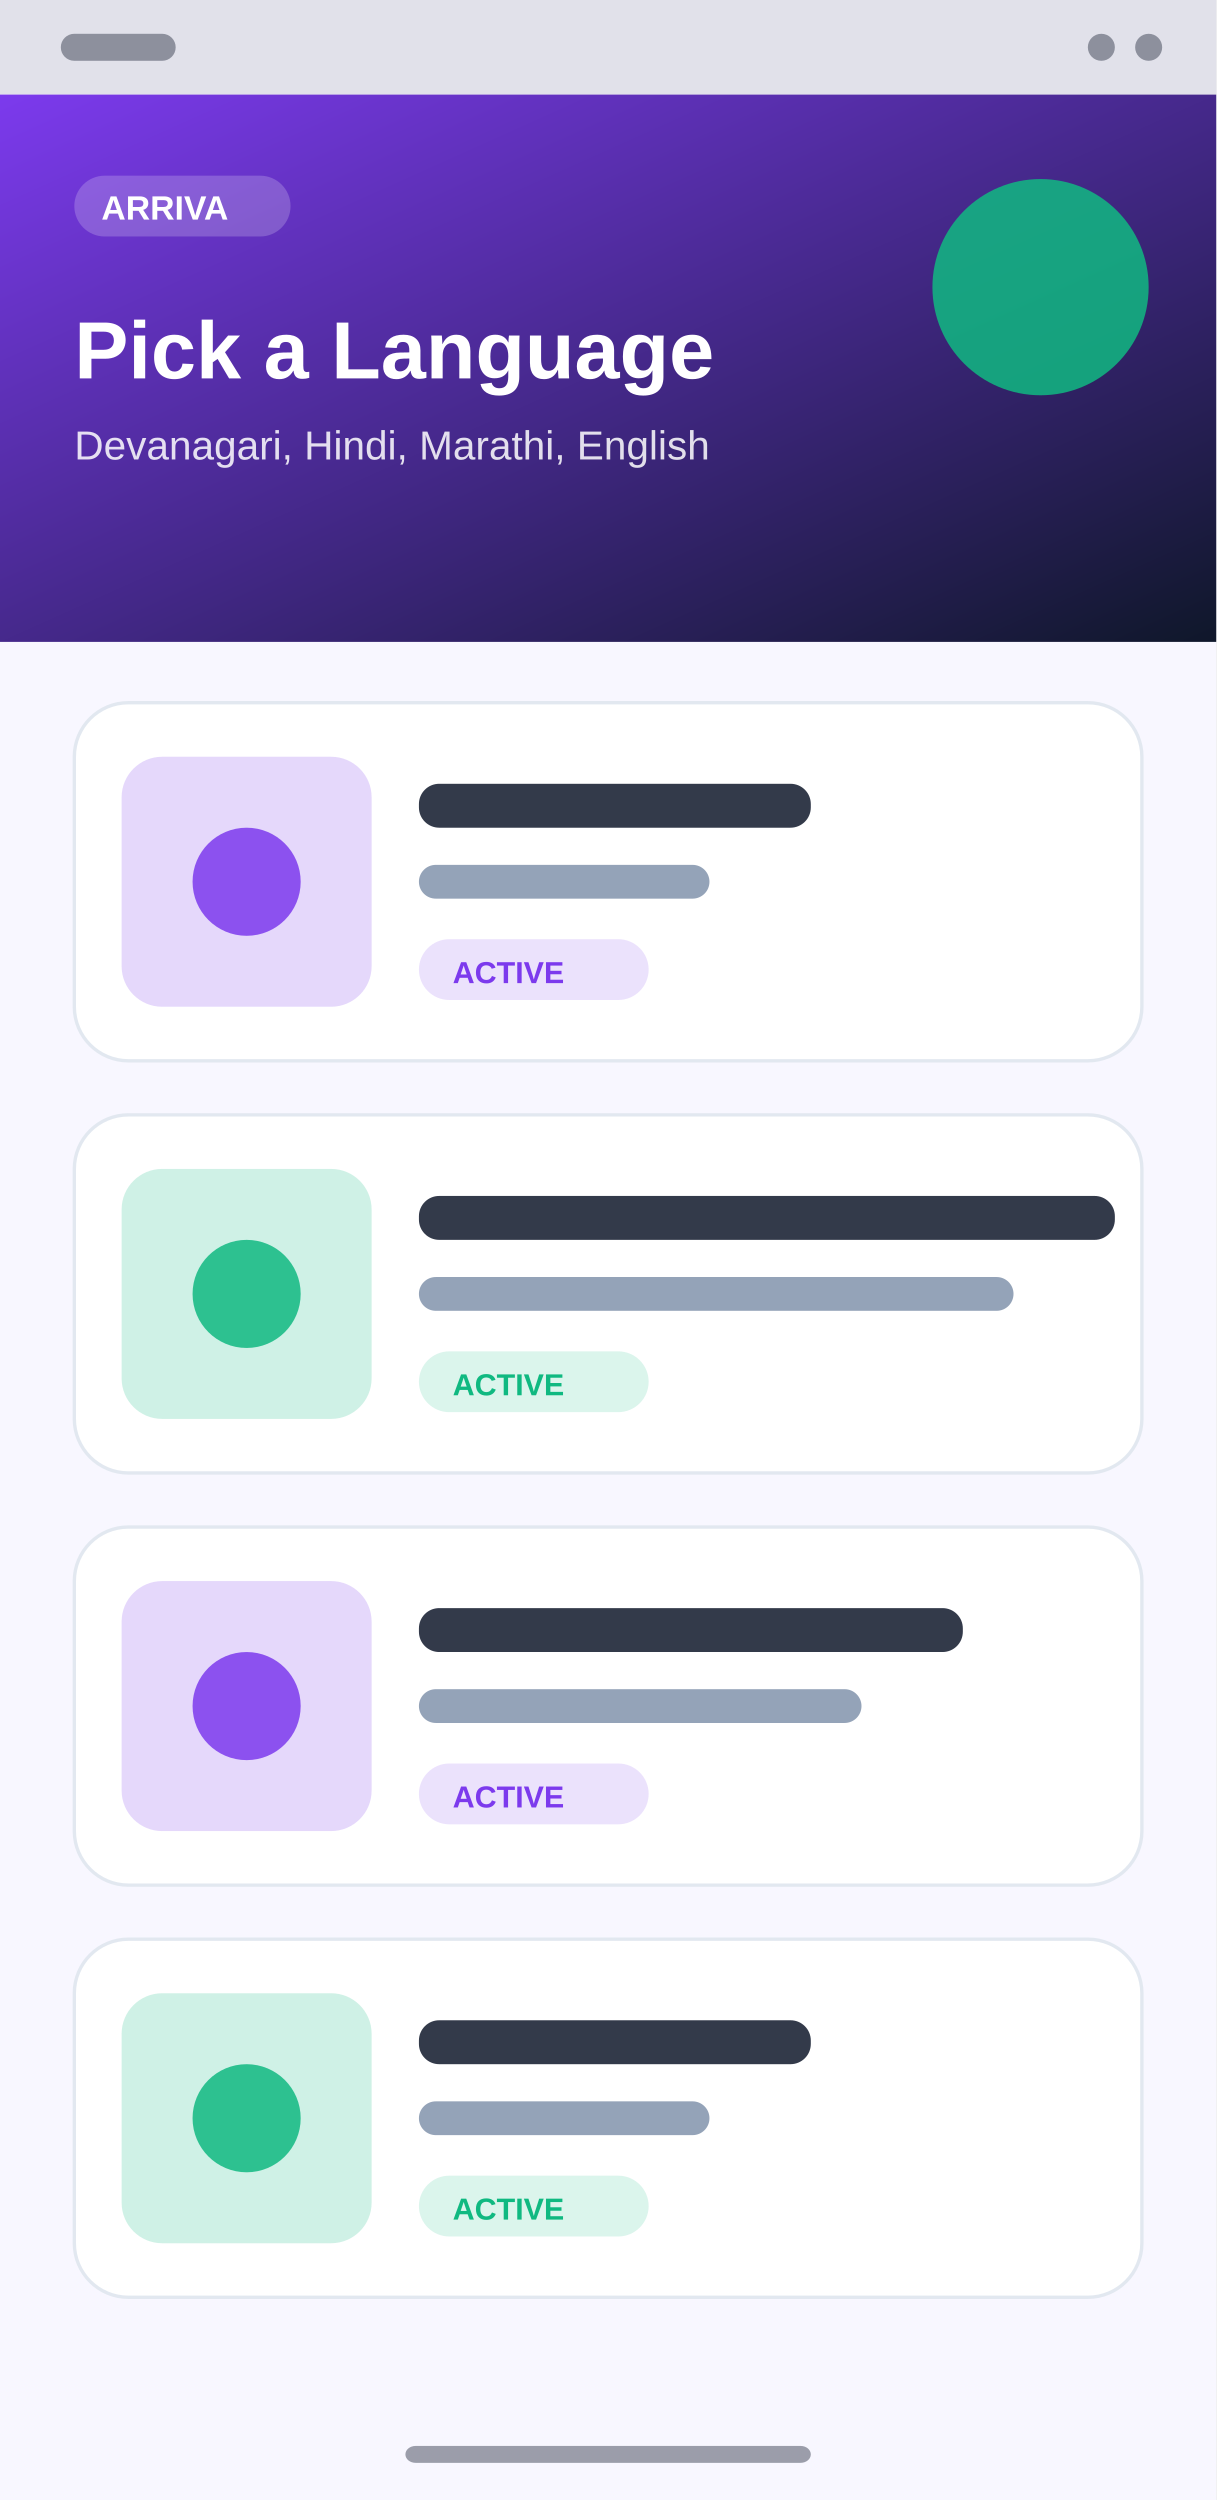
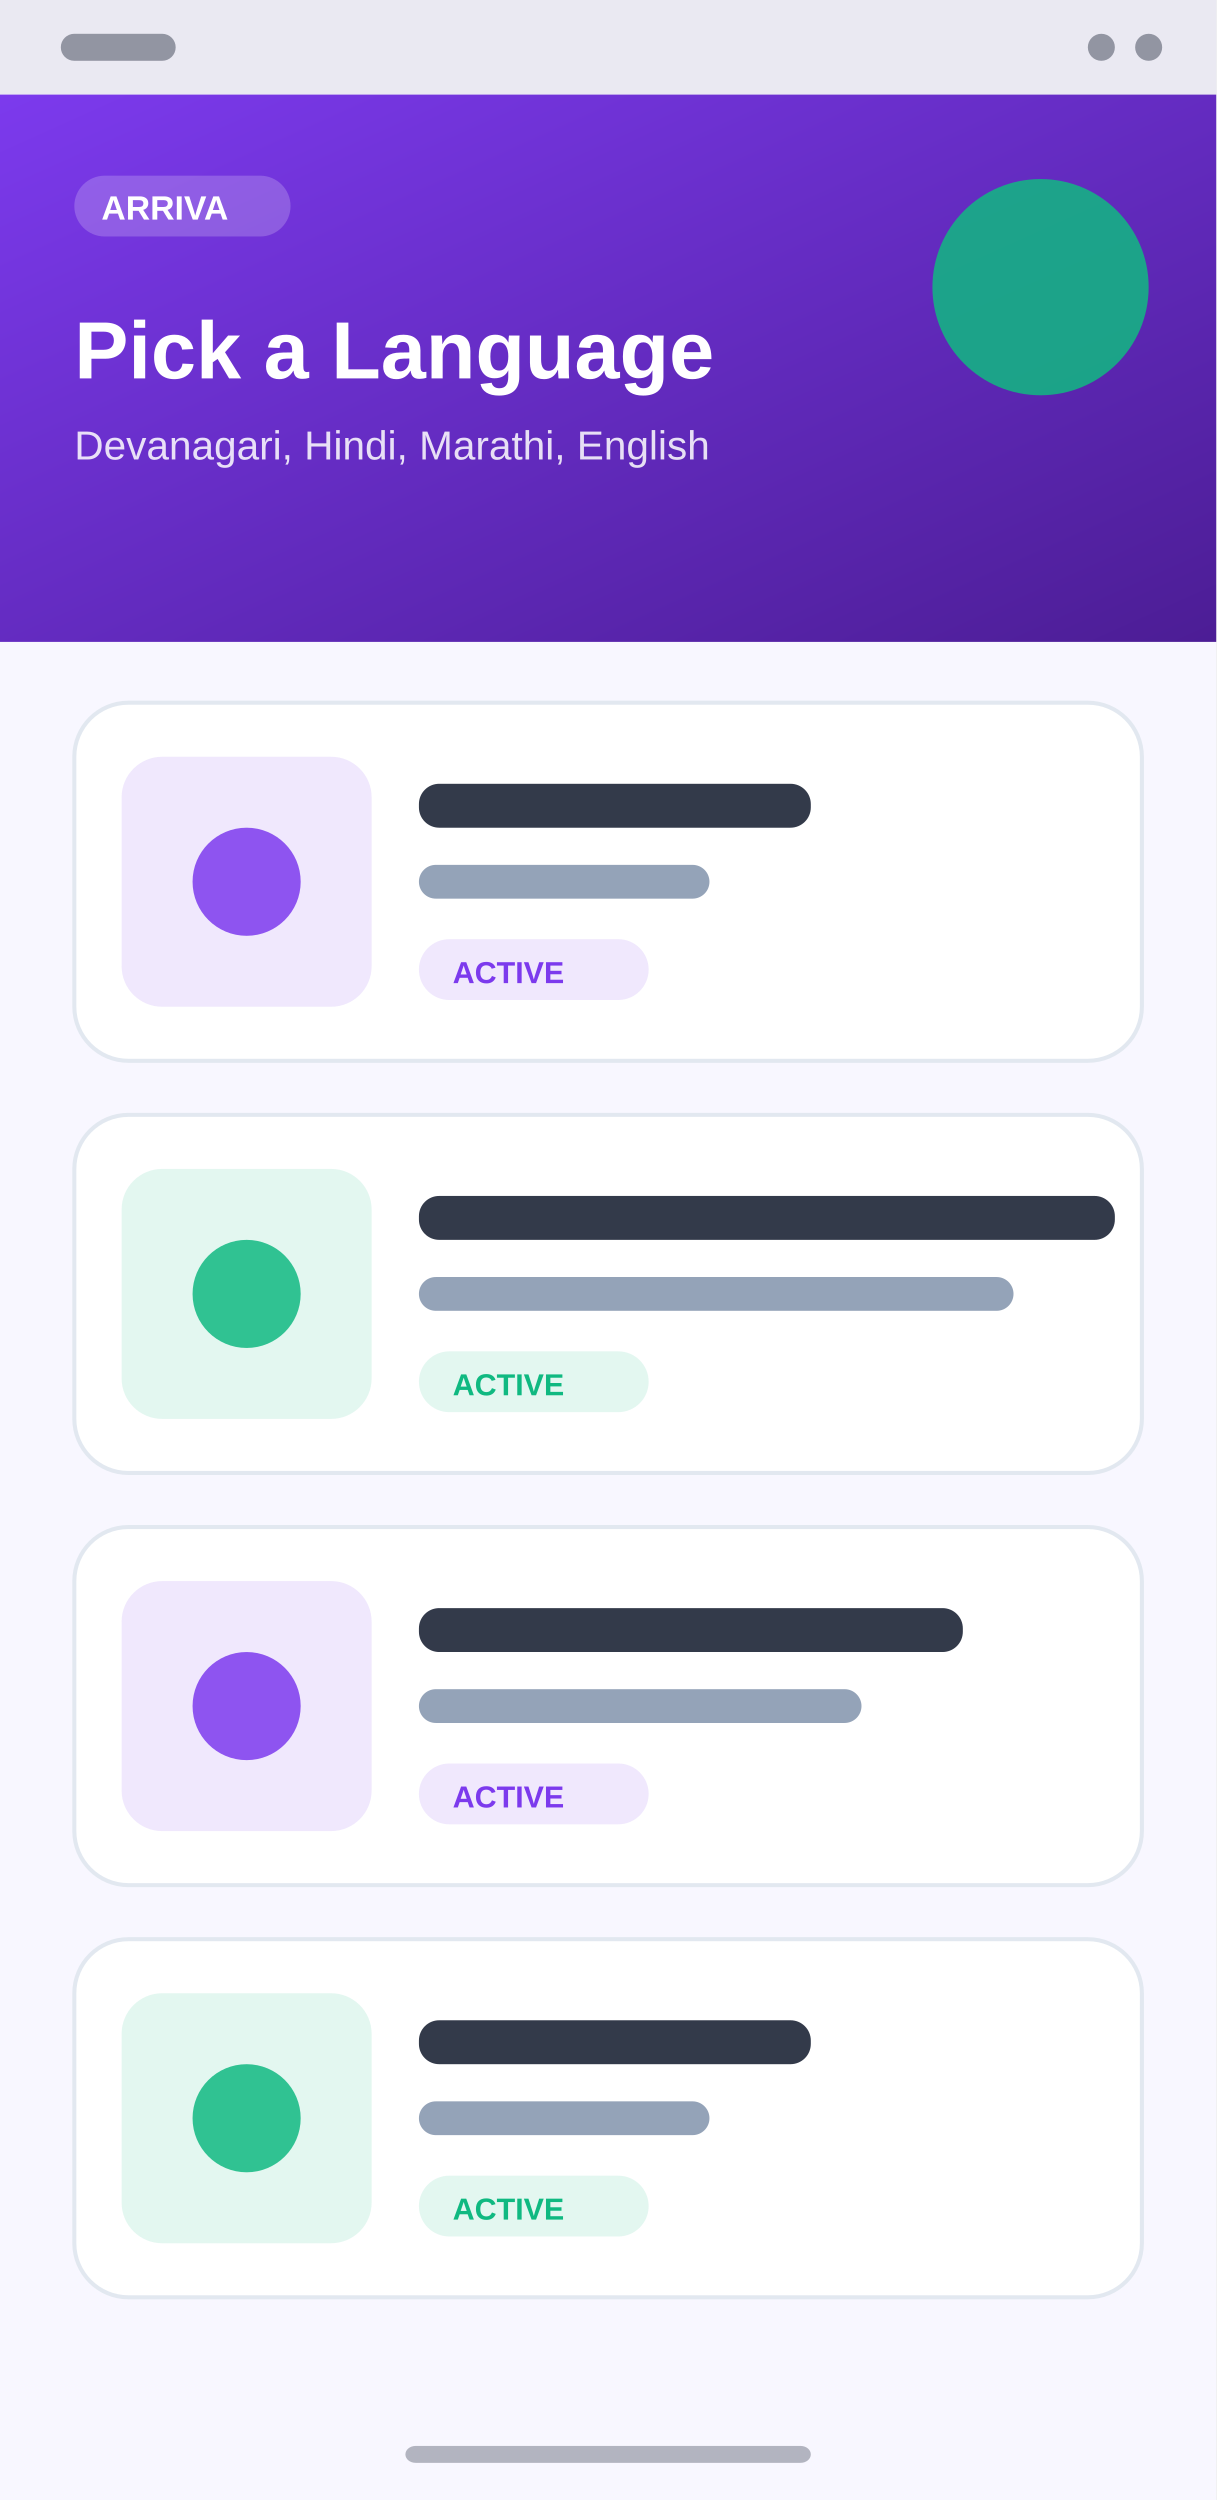
<svg xmlns="http://www.w3.org/2000/svg" viewBox="0 0 360 740">
  <defs>
    <linearGradient id="g_tourist-guide_2" x1="0" y1="0" x2="1" y2="1">
      <stop offset="0%" stop-color="#7C3AED" />
-       <stop offset="100%" stop-color="#0F172A" />
+       <stop offset="100%" stop-color="#4C1D95" />
    </linearGradient>
  </defs>
  <rect width="360" height="740" fill="#F8F7FF" />
-   <rect width="360" height="28" fill="#0F172A" opacity="0.1" />
+   <rect width="360" height="28" fill="#0F172A" opacity="0.06" />
  <circle cx="340" cy="14" r="4" fill="#0F172A" opacity="0.4" />
  <circle cx="326" cy="14" r="4" fill="#0F172A" opacity="0.4" />
  <rect x="18" y="10" width="34" height="8" rx="4" fill="#0F172A" opacity="0.4" />
  <rect y="28" width="360" height="162" fill="url(#g_tourist-guide_2)" />
  <circle cx="308" cy="85" r="32" fill="#10B981" opacity="0.85" />
  <rect x="22" y="52" width="64" height="18" rx="9" fill="#FFFFFF" opacity="0.2" />
  <text x="30" y="65" font-family="Poppins,Arial,sans-serif" font-size="10" font-weight="600" fill="#FFFFFF">ARRIVA</text>
  <text x="22" y="112" font-family="Poppins,Arial,sans-serif" font-size="24" font-weight="700" fill="#FFFFFF">Pick a Language</text>
  <text x="22" y="136" font-family="Poppins,Arial,sans-serif" font-size="12" fill="#FFFFFF" opacity="0.85">Devanagari, Hindi, Marathi, English</text>
-   <rect x="22" y="208" width="316" height="106" rx="16" fill="#FFFFFF" stroke="#E2E8F0" stroke-width="1" />
-   <rect x="36" y="224" width="74" height="74" rx="12" fill="#7C3AED" opacity="0.2" />
+   <rect x="22" y="208" width="316" height="106" rx="16" fill="#FFFFFF" stroke="#E2E8F0" stroke-width="1.2" />
+   <rect x="36" y="224" width="74" height="74" rx="12" fill="#7C3AED" opacity="0.12" />
  <circle cx="73" cy="261" r="16" fill="#7C3AED" opacity="0.85" />
  <rect x="124" y="232" width="116" height="13" rx="6" fill="#0F172A" opacity="0.85" />
  <rect x="124" y="256" width="86" height="10" rx="5" fill="#94A3B8" />
-   <rect x="124" y="278" width="68" height="18" rx="9" fill="#7C3AED" opacity="0.15" />
+   <rect x="124" y="278" width="68" height="18" rx="9" fill="#7C3AED" opacity="0.12" />
  <text x="134" y="291" font-family="Poppins,Arial,sans-serif" font-size="9" font-weight="600" fill="#7C3AED">ACTIVE</text>
-   <rect x="22" y="330" width="316" height="106" rx="16" fill="#FFFFFF" stroke="#E2E8F0" stroke-width="1" />
-   <rect x="36" y="346" width="74" height="74" rx="12" fill="#10B981" opacity="0.2" />
+   <rect x="22" y="330" width="316" height="106" rx="16" fill="#FFFFFF" stroke="#E2E8F0" stroke-width="1.2" />
+   <rect x="36" y="346" width="74" height="74" rx="12" fill="#10B981" opacity="0.12" />
  <circle cx="73" cy="383" r="16" fill="#10B981" opacity="0.85" />
  <rect x="124" y="354" width="206" height="13" rx="6" fill="#0F172A" opacity="0.85" />
  <rect x="124" y="378" width="176" height="10" rx="5" fill="#94A3B8" />
-   <rect x="124" y="400" width="68" height="18" rx="9" fill="#10B981" opacity="0.15" />
+   <rect x="124" y="400" width="68" height="18" rx="9" fill="#10B981" opacity="0.12" />
  <text x="134" y="413" font-family="Poppins,Arial,sans-serif" font-size="9" font-weight="600" fill="#10B981">ACTIVE</text>
-   <rect x="22" y="452" width="316" height="106" rx="16" fill="#FFFFFF" stroke="#E2E8F0" stroke-width="1" />
-   <rect x="36" y="468" width="74" height="74" rx="12" fill="#7C3AED" opacity="0.2" />
+   <rect x="22" y="452" width="316" height="106" rx="16" fill="#FFFFFF" stroke="#E2E8F0" stroke-width="1.2" />
+   <rect x="36" y="468" width="74" height="74" rx="12" fill="#7C3AED" opacity="0.12" />
  <circle cx="73" cy="505" r="16" fill="#7C3AED" opacity="0.85" />
  <rect x="124" y="476" width="161" height="13" rx="6" fill="#0F172A" opacity="0.85" />
  <rect x="124" y="500" width="131" height="10" rx="5" fill="#94A3B8" />
-   <rect x="124" y="522" width="68" height="18" rx="9" fill="#7C3AED" opacity="0.15" />
+   <rect x="124" y="522" width="68" height="18" rx="9" fill="#7C3AED" opacity="0.12" />
  <text x="134" y="535" font-family="Poppins,Arial,sans-serif" font-size="9" font-weight="600" fill="#7C3AED">ACTIVE</text>
-   <rect x="22" y="574" width="316" height="106" rx="16" fill="#FFFFFF" stroke="#E2E8F0" stroke-width="1" />
-   <rect x="36" y="590" width="74" height="74" rx="12" fill="#10B981" opacity="0.2" />
+   <rect x="22" y="574" width="316" height="106" rx="16" fill="#FFFFFF" stroke="#E2E8F0" stroke-width="1.2" />
+   <rect x="36" y="590" width="74" height="74" rx="12" fill="#10B981" opacity="0.12" />
  <circle cx="73" cy="627" r="16" fill="#10B981" opacity="0.85" />
  <rect x="124" y="598" width="116" height="13" rx="6" fill="#0F172A" opacity="0.85" />
  <rect x="124" y="622" width="86" height="10" rx="5" fill="#94A3B8" />
-   <rect x="124" y="644" width="68" height="18" rx="9" fill="#10B981" opacity="0.15" />
+   <rect x="124" y="644" width="68" height="18" rx="9" fill="#10B981" opacity="0.12" />
  <text x="134" y="657" font-family="Poppins,Arial,sans-serif" font-size="9" font-weight="600" fill="#10B981">ACTIVE</text>
-   <rect x="120" y="724" width="120" height="5" rx="3" fill="#0F172A" opacity="0.4" />
+   <rect x="120" y="724" width="120" height="5" rx="3" fill="#0F172A" opacity="0.3" />
</svg>
